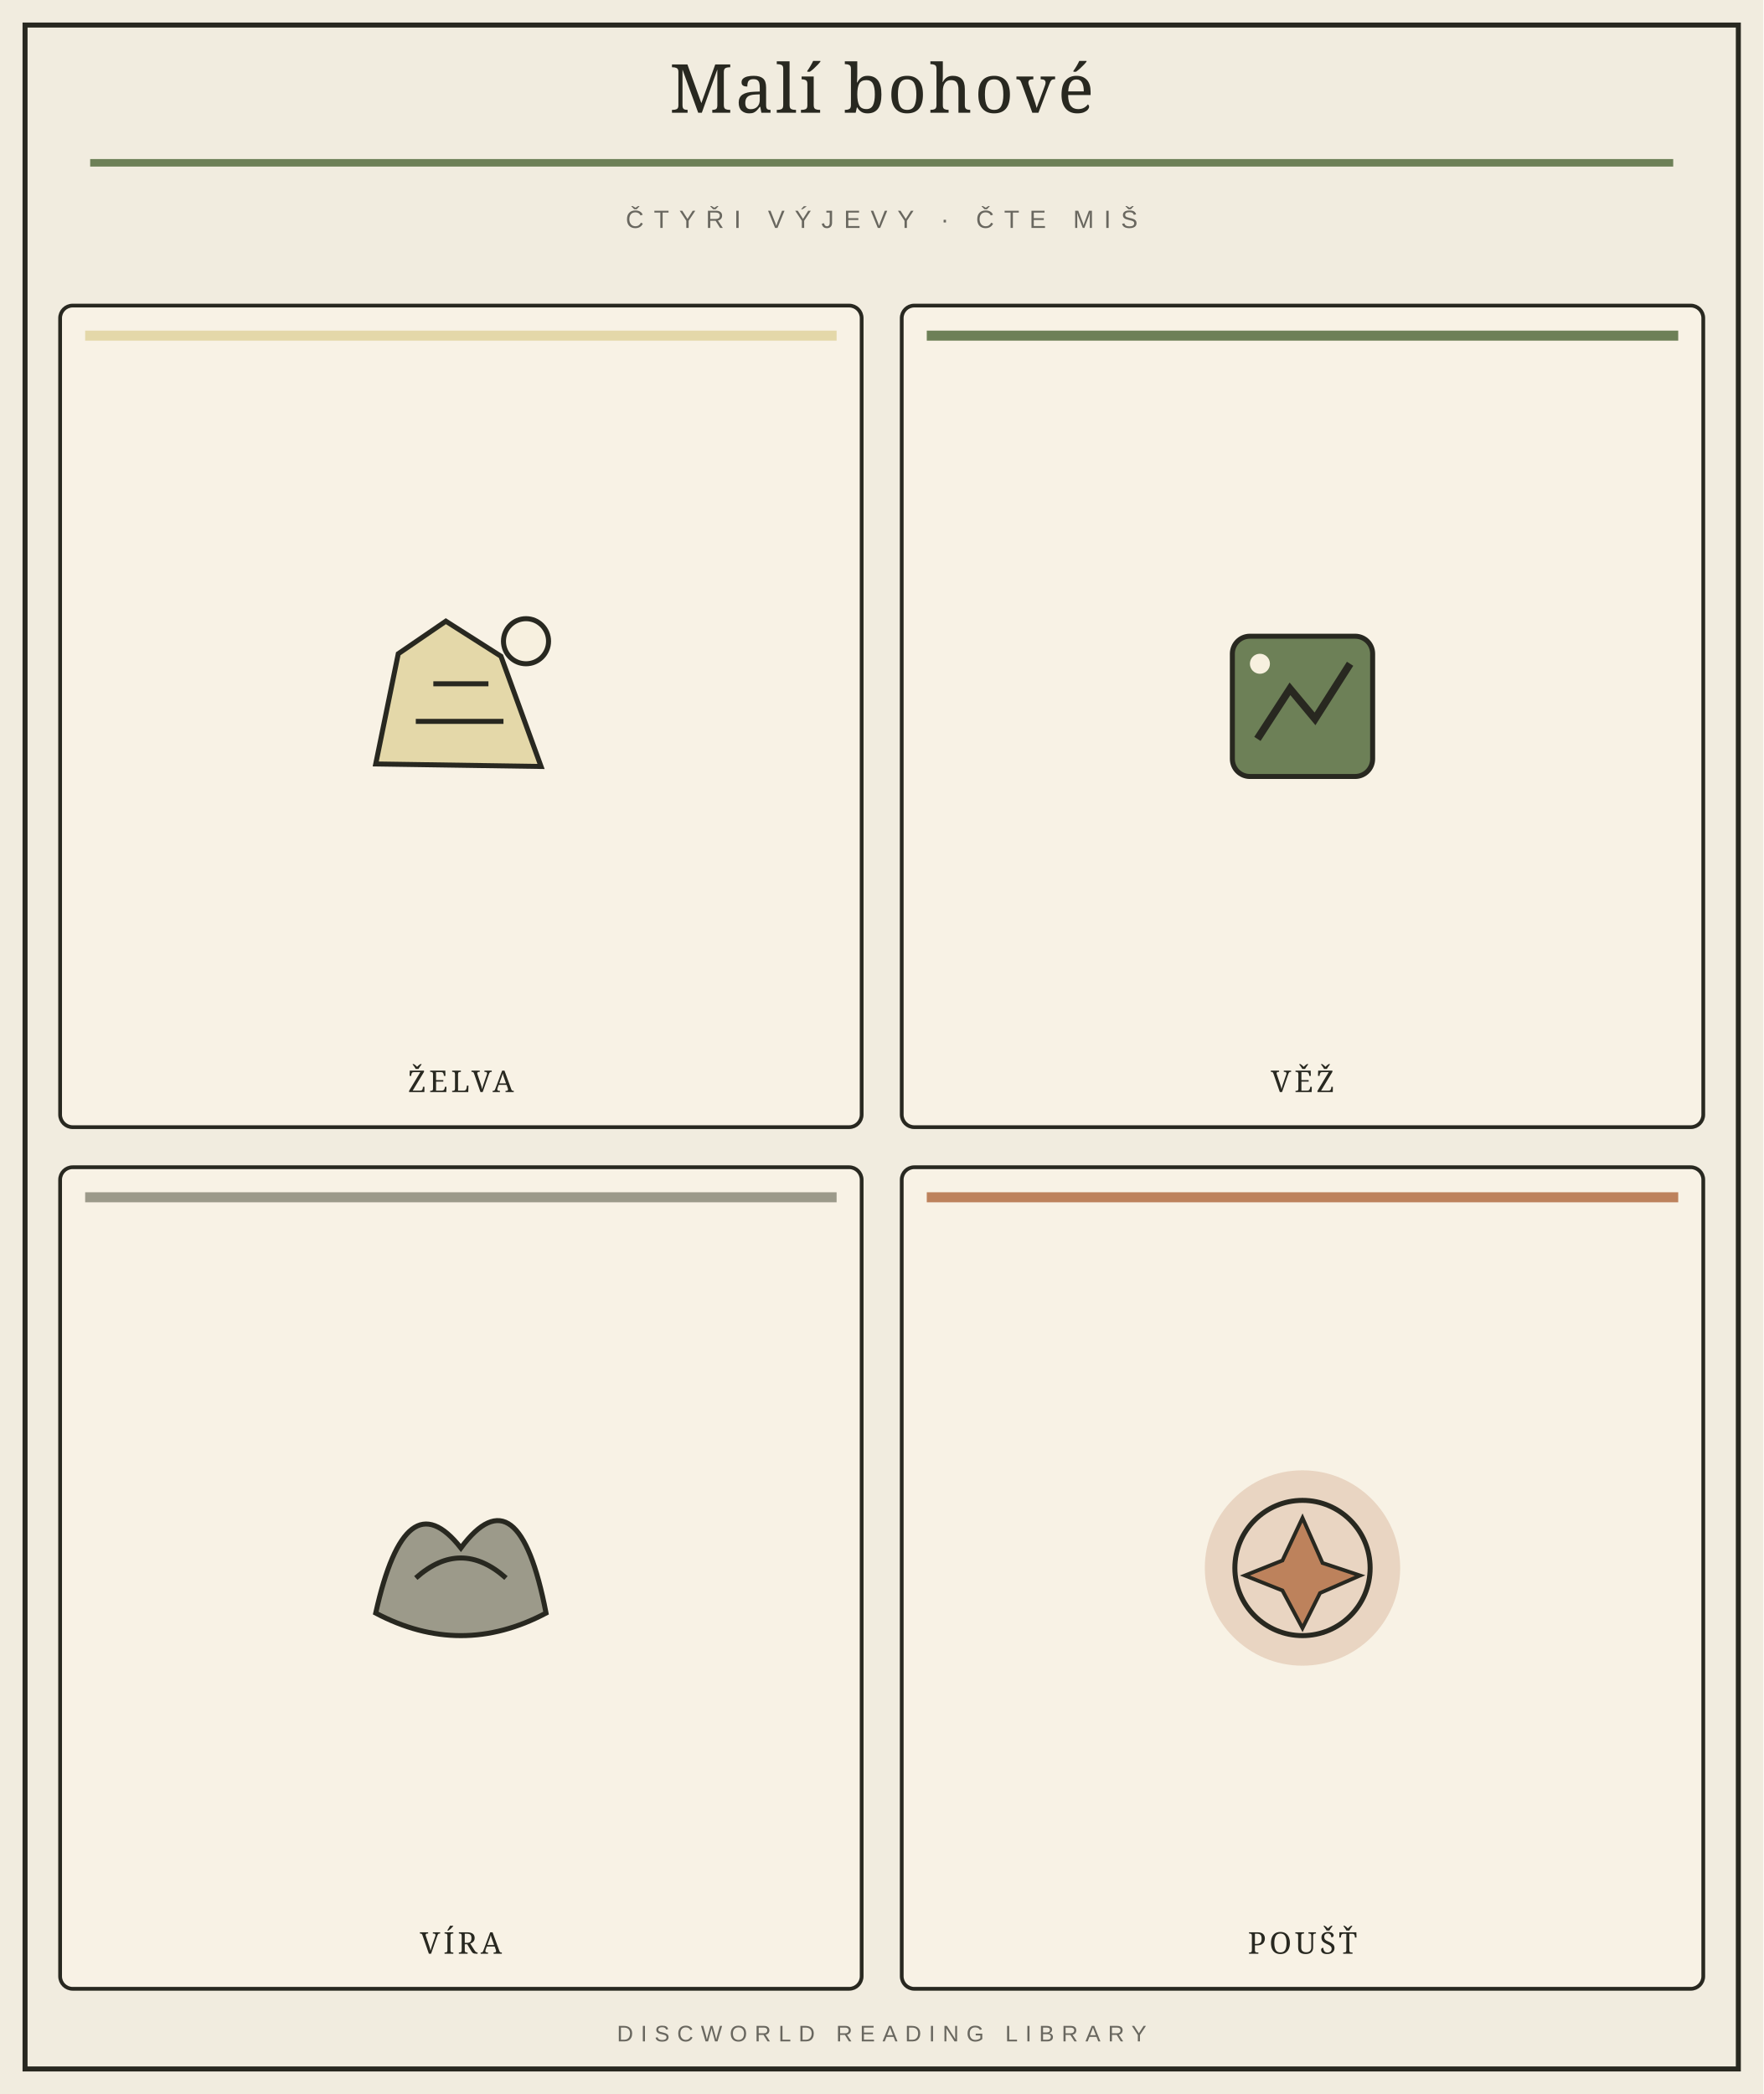
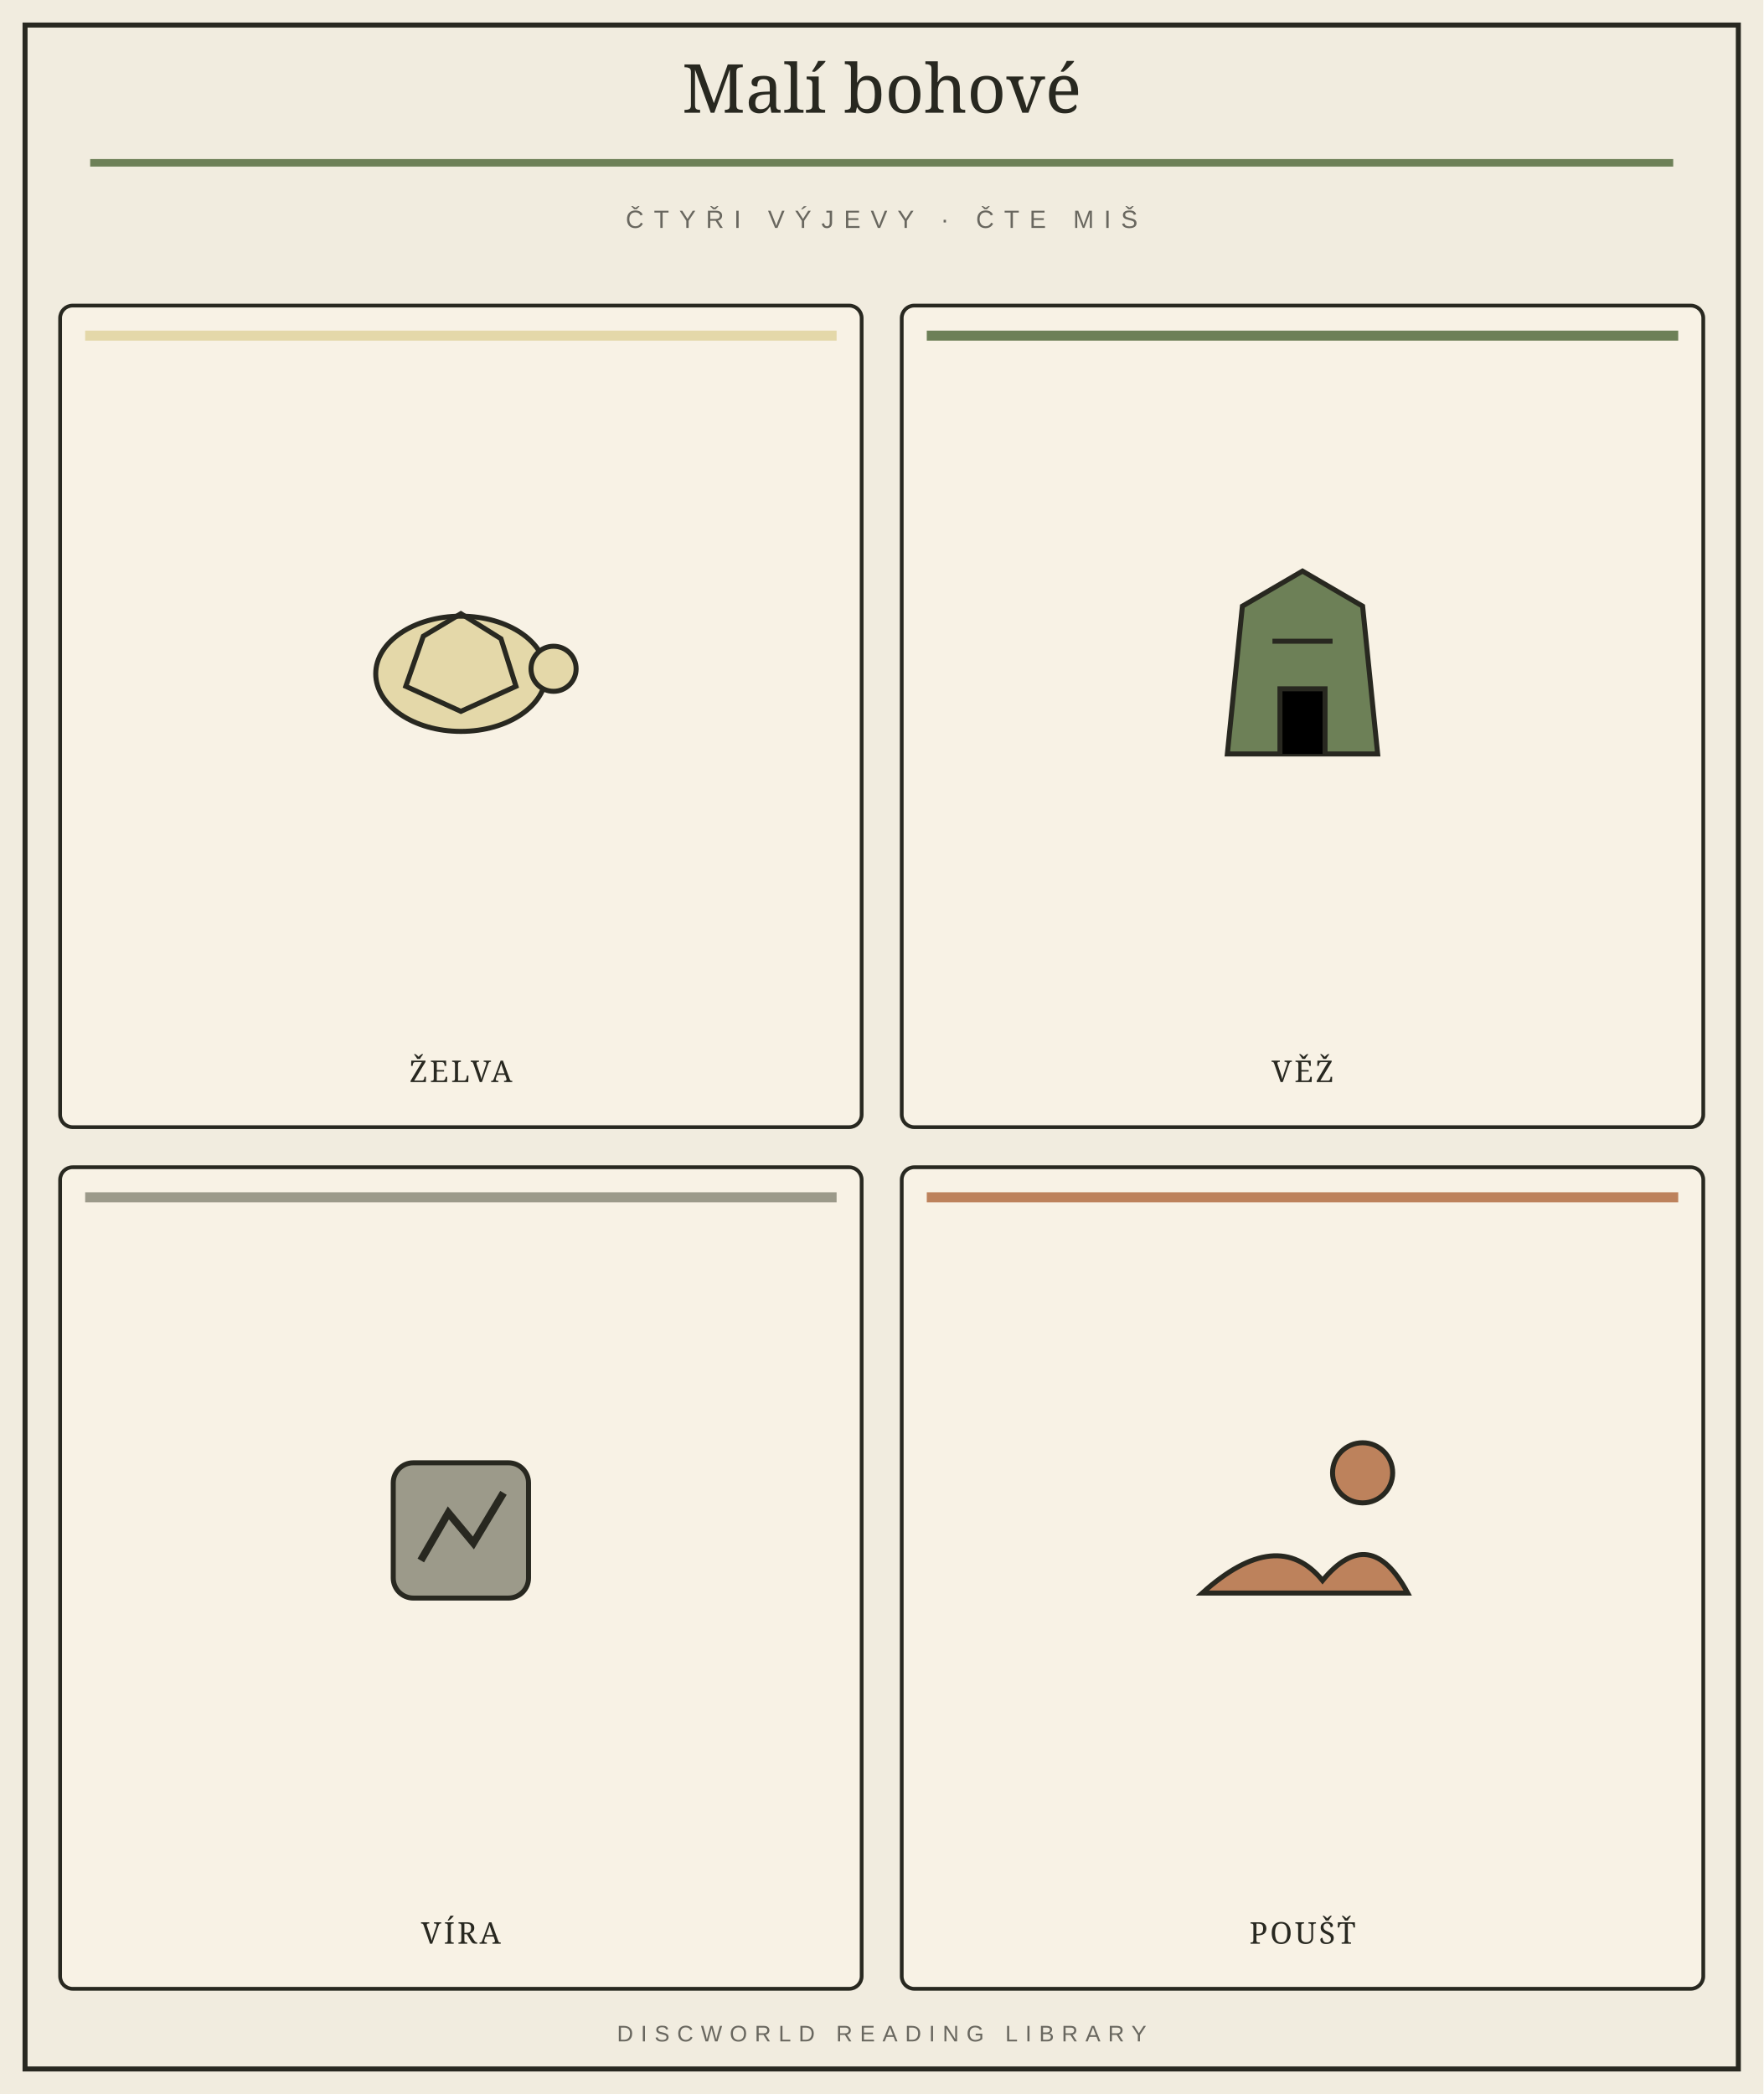
- <svg xmlns="http://www.w3.org/2000/svg" viewBox="0 0 704 836" role="img" aria-labelledby="title desc">
+ <svg xmlns="http://www.w3.org/2000/svg" viewBox="0 0 704 836" role="img" aria-labelledby="t d">
  <rect width="704" height="836" fill="#f1ecdf" />
  <rect x="10" y="10" width="684" height="816" fill="none" stroke="#282820" stroke-width="2" />
-   <text x="352" y="45" text-anchor="middle" font-family="Georgia,serif" font-size="27" fill="#282820" letter-spacing="1">Malí bohové</text>
-   <path d="M 36 65 H 668" stroke="#6d8057" stroke-width="3" />
+   <text x="352" y="45" text-anchor="middle" font-family="Georgia,serif" font-size="27" fill="#282820">Malí bohové</text>
+   <path d="M36 65H668" stroke="#6d8057" stroke-width="3" />
  <text x="352" y="91" text-anchor="middle" font-family="Arial,sans-serif" font-size="10" letter-spacing="4" fill="#69675f">ČTYŘI VÝJEVY · ČTE MIŠ</text>
  <g>
    <rect x="24" y="122" width="320" height="328" rx="5" fill="#f8f2e5" stroke="#282820" stroke-width="1.5" />
-     <path d="M 34 134 H 334" stroke="#e4d8a9" stroke-width="4" />
-     <path d="M 150 305 L 159 261 L 178 248 L 200 262 L 216 306 Z" fill="#e4d8a9" stroke="#282820" stroke-width="2" />
-     <path d="M 166 288 L 201 288 M 173 273 L 195 273" stroke="#282820" stroke-width="2" />
-     <circle cx="210" cy="256" r="9" fill="#f7f0df" stroke="#282820" stroke-width="2" />
-     <text x="184" y="436" text-anchor="middle" font-family="Georgia,serif" font-size="12" letter-spacing="1.3" fill="#282820">ŽELVA</text>
+     <path d="M34 134H334" stroke="#e4d8a9" stroke-width="4" />
+     <ellipse cx="184" cy="269" rx="34" ry="23" fill="#e4d8a9" stroke="#282820" stroke-width="2" />
+     <path d="M169 254L184 245L200 255L206 274L184 284L162 274Z" fill="none" stroke="#282820" stroke-width="2" />
+     <circle cx="221" cy="267" r="9" fill="#e4d8a9" stroke="#282820" stroke-width="2" />
+     <text x="184" y="432" text-anchor="middle" font-family="Georgia,serif" font-size="12" letter-spacing="1" fill="#282820">ŽELVA</text>
  </g>
  <g>
    <rect x="360" y="122" width="320" height="328" rx="5" fill="#f8f2e5" stroke="#282820" stroke-width="1.5" />
-     <path d="M 370 134 H 670" stroke="#6d8057" stroke-width="4" />
-     <rect x="492" y="254" width="56" height="56" rx="7" fill="#6d8057" stroke="#282820" stroke-width="2" />
-     <path d="M 502 295 L 515 275 L 525 287 L 539 265" fill="none" stroke="#282820" stroke-width="3" />
-     <circle cx="503" cy="265" r="4" fill="#f7f0df" />
-     <text x="520" y="436" text-anchor="middle" font-family="Georgia,serif" font-size="12" letter-spacing="1.3" fill="#282820">VĚŽ</text>
+     <path d="M370 134H670" stroke="#6d8057" stroke-width="4" />
+     <path d="M490 301L496 242L520 228L544 242L550 301Z" fill="#6d8057" stroke="#282820" stroke-width="2" />
+     <path d="M511 301V275H529V301M508 256H532" stroke="#282820" stroke-width="2" />
+     <text x="520" y="432" text-anchor="middle" font-family="Georgia,serif" font-size="12" letter-spacing="1" fill="#282820">VĚŽ</text>
  </g>
  <g>
    <rect x="24" y="466" width="320" height="328" rx="5" fill="#f8f2e5" stroke="#282820" stroke-width="1.5" />
-     <path d="M 34 478 H 334" stroke="#9c9a8a" stroke-width="4" />
-     <path d="M 150 644 Q 162 590 184 618 Q 207 587 218 644 Q 184 662 150 644 Z" fill="#9c9a8a" stroke="#282820" stroke-width="2" />
-     <path d="M 166 630 Q 184 614 202 630" fill="none" stroke="#282820" stroke-width="2" />
-     <text x="184" y="780" text-anchor="middle" font-family="Georgia,serif" font-size="12" letter-spacing="1.3" fill="#282820">VÍRA</text>
+     <path d="M34 478H334" stroke="#9c9a8a" stroke-width="4" />
+     <rect x="157" y="584" width="54" height="54" rx="8" fill="#9c9a8a" stroke="#282820" stroke-width="2" />
+     <path d="M168 623L179 604L189 616L201 596" fill="none" stroke="#282820" stroke-width="3" />
+     <text x="184" y="776" text-anchor="middle" font-family="Georgia,serif" font-size="12" letter-spacing="1" fill="#282820">VÍRA</text>
  </g>
  <g>
    <rect x="360" y="466" width="320" height="328" rx="5" fill="#f8f2e5" stroke="#282820" stroke-width="1.5" />
-     <path d="M 370 478 H 670" stroke="#bd825c" stroke-width="4" />
-     <circle cx="520" cy="626" r="39" fill="#bd825c" opacity=".26" />
-     <circle cx="520" cy="626" r="27" fill="none" stroke="#282820" stroke-width="2" />
-     <path d="M 520 606 L 528 624 L 543 629 L 527 636 L 520 650 L 512 635 L 497 629 L 512 623 Z" fill="#bd825c" stroke="#282820" stroke-width="1.5" />
-     <text x="520" y="780" text-anchor="middle" font-family="Georgia,serif" font-size="12" letter-spacing="1.3" fill="#282820">POUŠŤ</text>
+     <path d="M370 478H670" stroke="#bd825c" stroke-width="4" />
+     <path d="M480 636Q510 609 528 631Q547 608 562 636Z" fill="#bd825c" stroke="#282820" stroke-width="2" />
+     <circle cx="544" cy="588" r="12" fill="#bd825c" stroke="#282820" stroke-width="2" />
+     <text x="520" y="776" text-anchor="middle" font-family="Georgia,serif" font-size="12" letter-spacing="1" fill="#282820">POUŠŤ</text>
  </g>
  <text x="352" y="815" text-anchor="middle" font-family="Arial,sans-serif" font-size="9" letter-spacing="3" fill="#69675f">DISCWORLD READING LIBRARY</text>
</svg>
